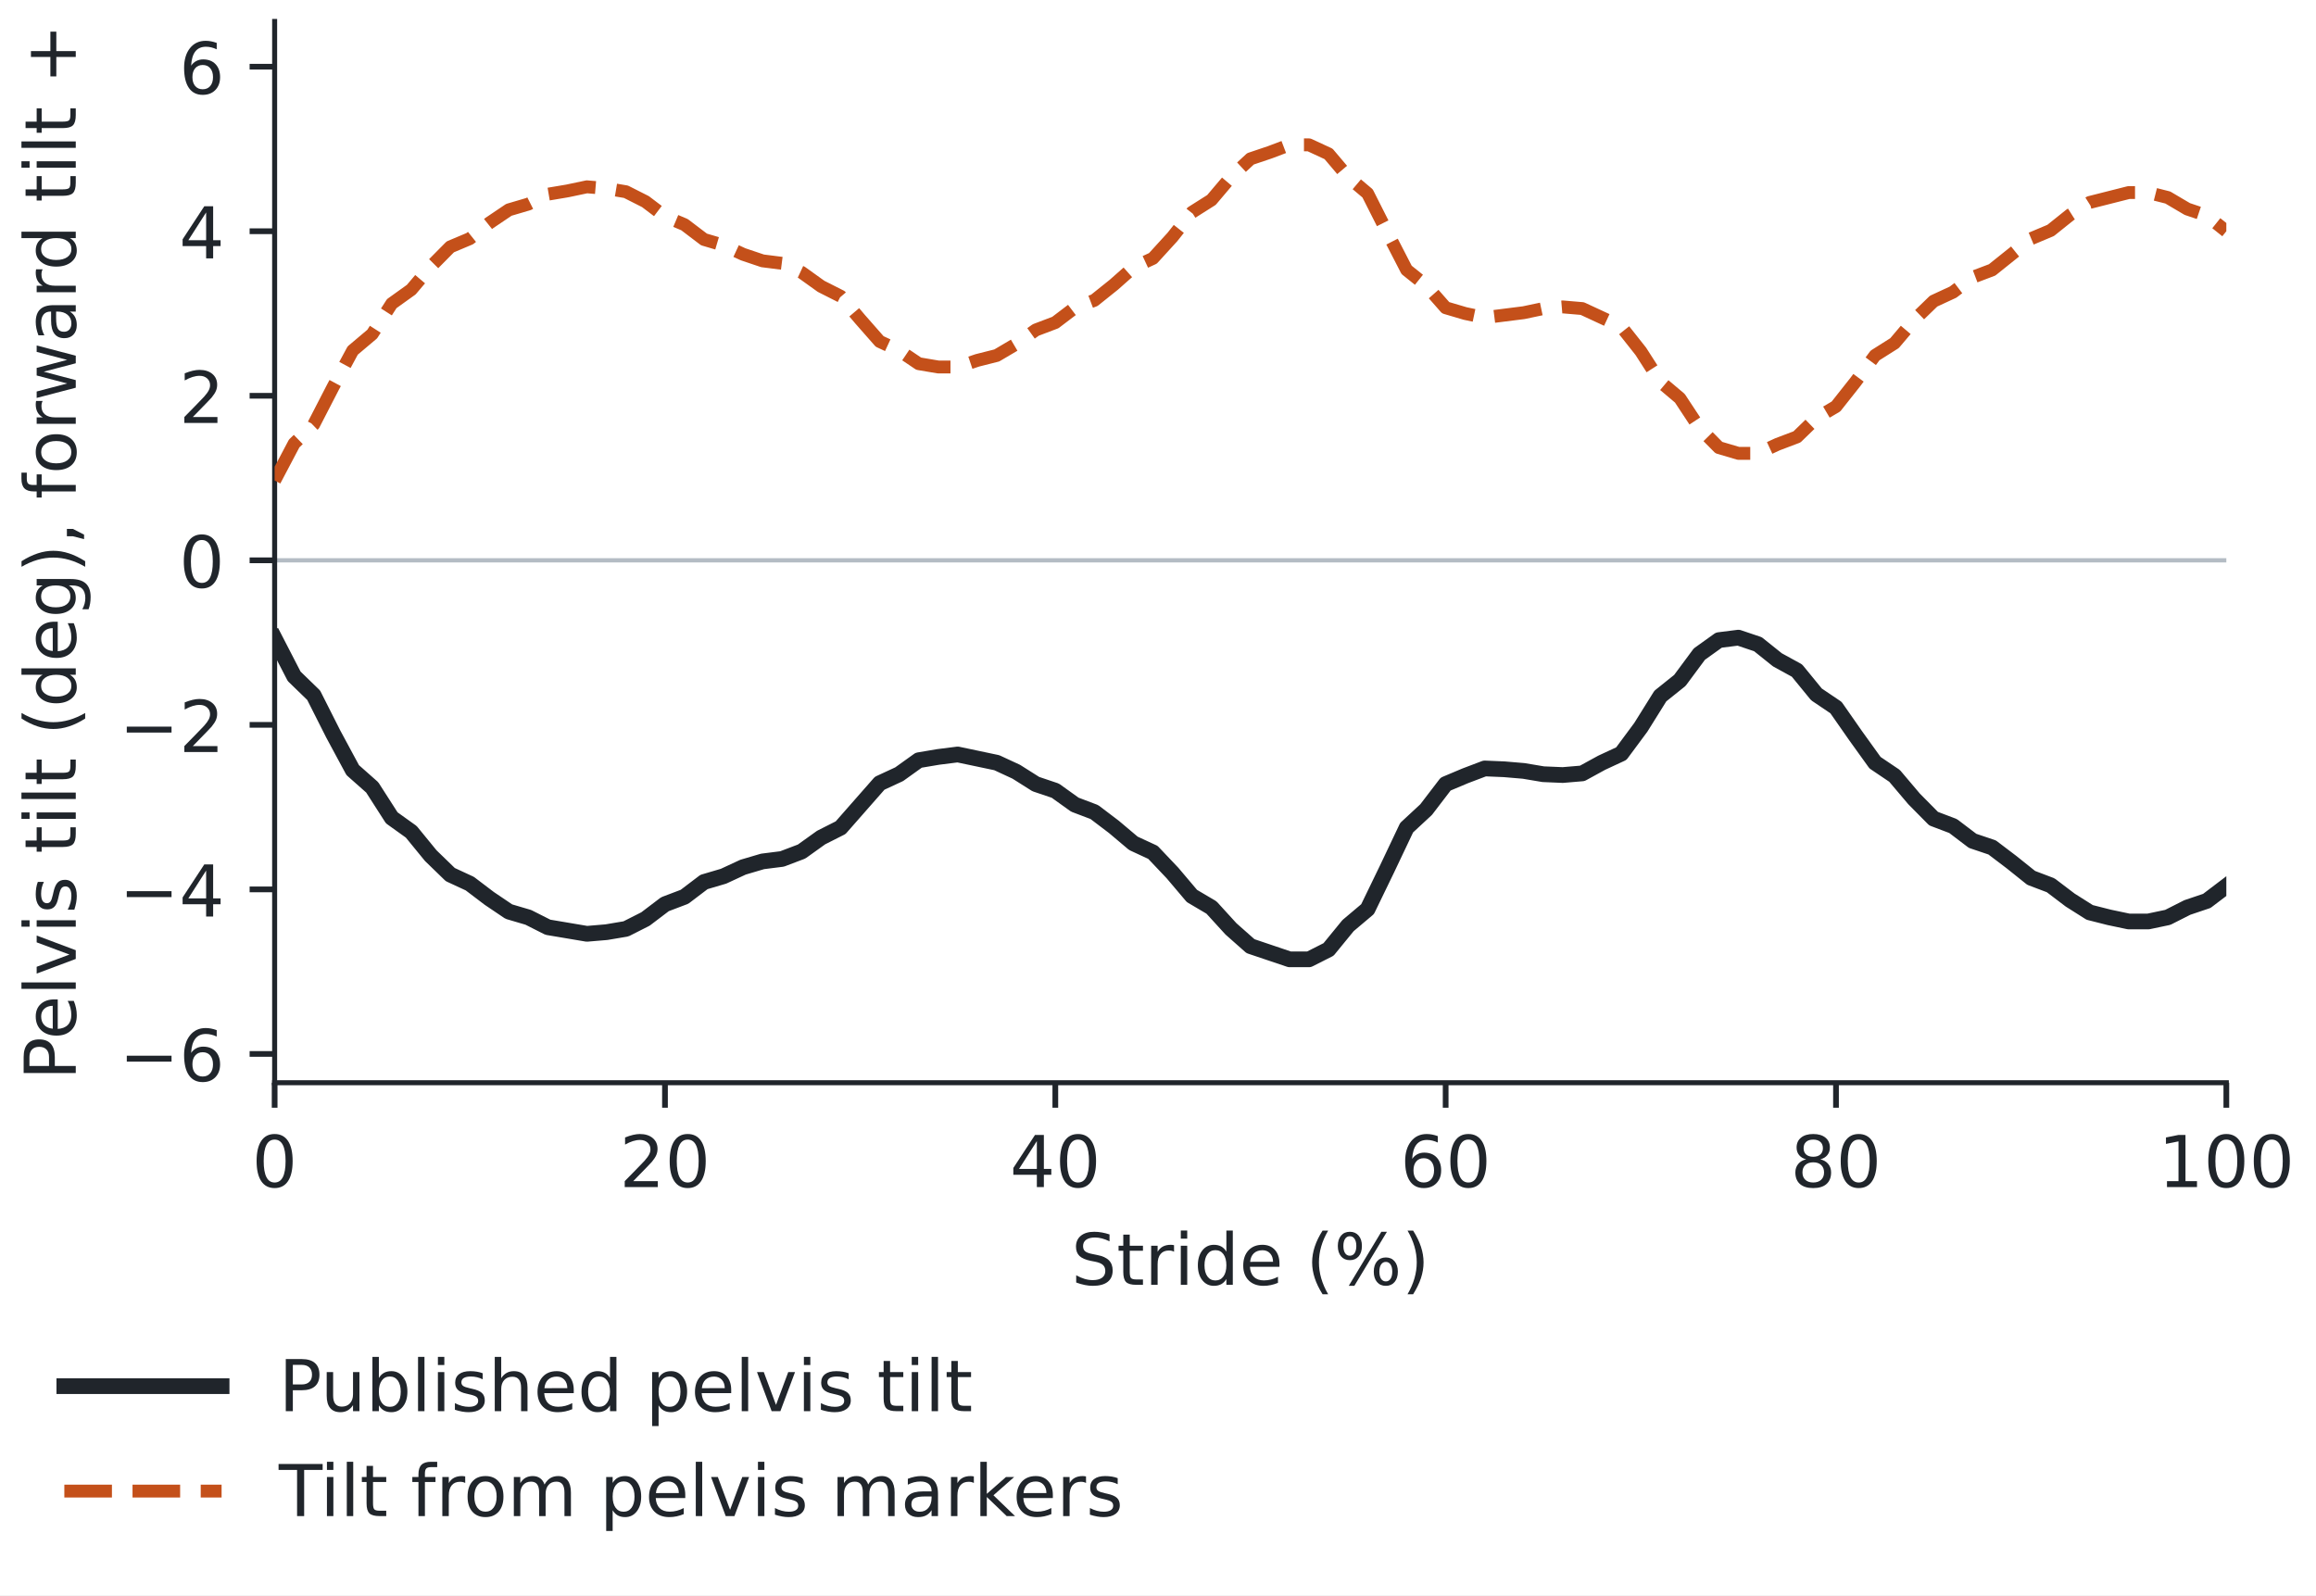
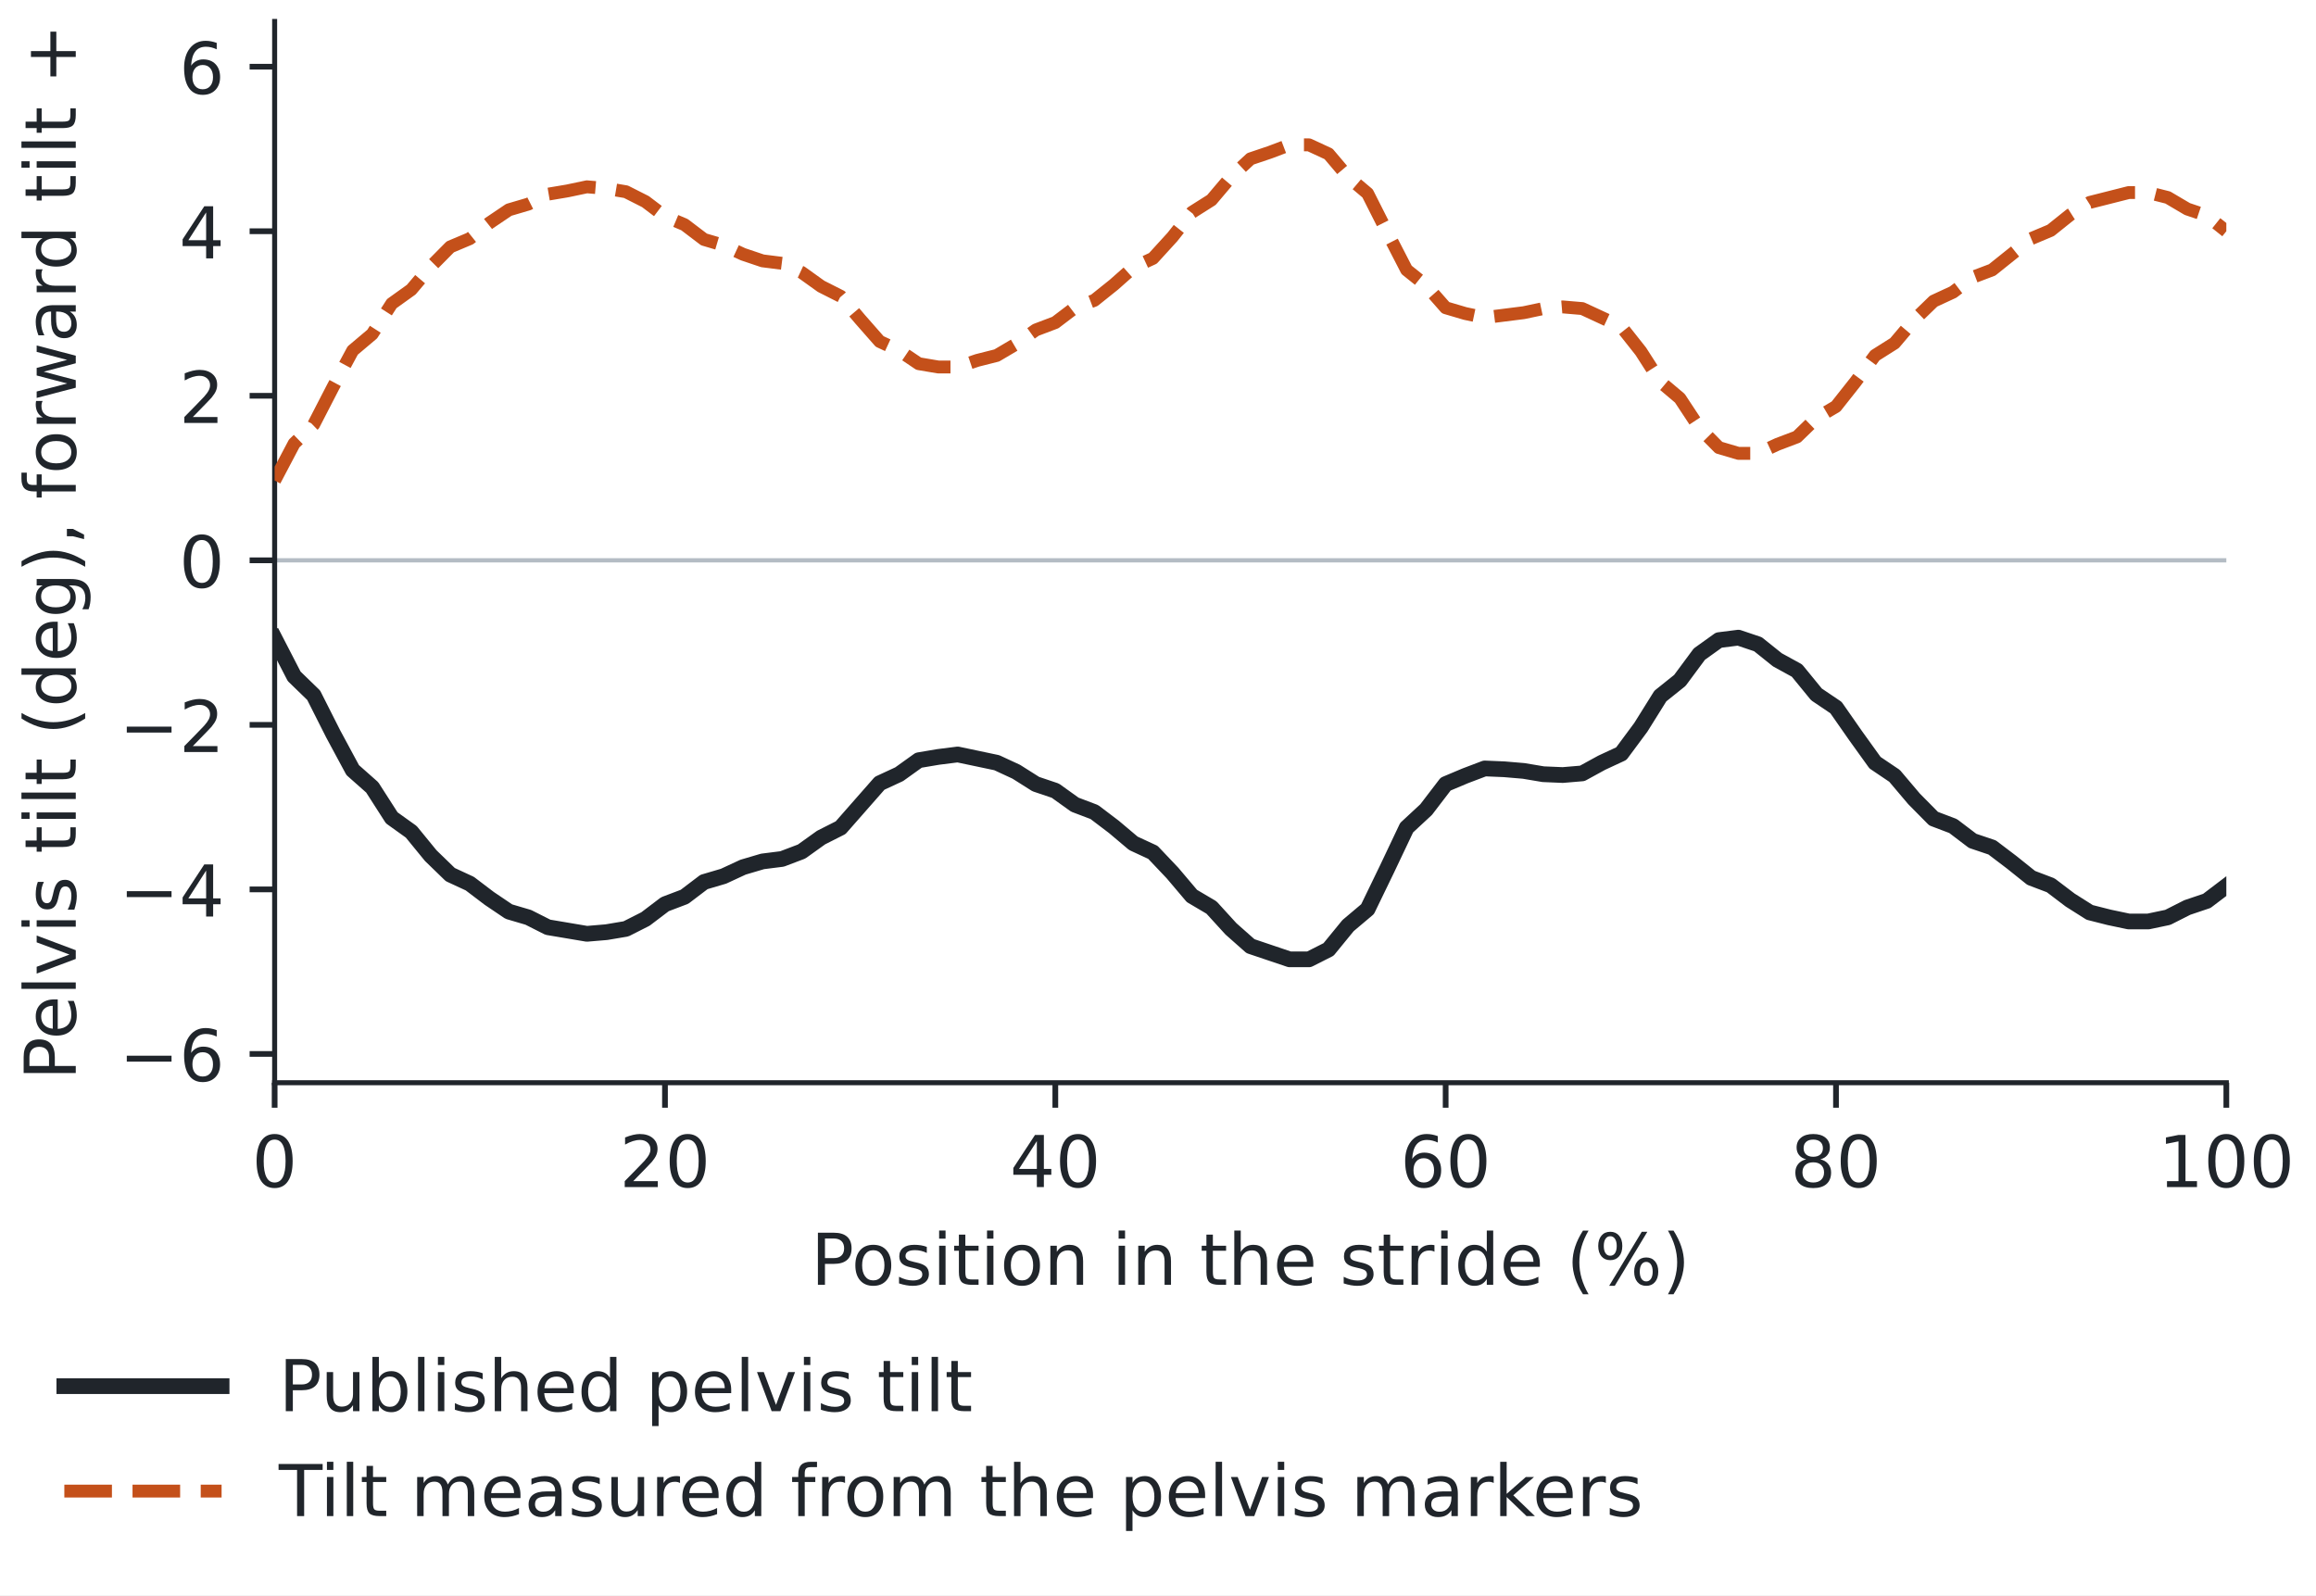
<svg xmlns="http://www.w3.org/2000/svg" xmlns:xlink="http://www.w3.org/1999/xlink" width="324pt" height="223.2pt" viewBox="0 0 324 223.2" version="1.1">
  <defs>
    <style type="text/css">*{stroke-linejoin: round; stroke-linecap: butt}</style>
  </defs>
  <g id="figure_1">
    <g id="patch_1">
      <path d="M 0 223.2  L 324 223.2  L 324 0  L 0 0  z " style="fill: #ffffff" />
    </g>
    <g id="axes_1">
      <g id="patch_2">
        <path d="M 38.421 151.487  L 311.456 151.487  L 311.456 3  L 38.421 3  z " style="fill: #ffffff" />
      </g>
      <g id="line2d_1">
        <path d="M 38.421 78.395  L 311.456 78.395  " clip-path="url(#p0b14c83e51)" style="fill: none; stroke: #b4bcc4; stroke-width: 0.6; stroke-linecap: square" />
      </g>
      <g id="matplotlib.axis_1">
        <g id="xtick_1">
          <g id="line2d_2">
            <defs>
              <path id="me1d6f0fdde" d="M 0 0  L 0 3.5  " style="stroke: #20252b; stroke-width: 0.8" />
            </defs>
            <g>
              <use xlink:href="#me1d6f0fdde" x="38.421" y="151.487" style="fill: #20252b; stroke: #20252b; stroke-width: 0.8" />
            </g>
          </g>
          <g id="text_1">
            <g style="fill: #20252b" transform="translate(35.2393 166.0852) scale(0.1 -0.1)">
              <defs>
                <path id="DejaVuSans-30" d="M 2034 4250  Q 1547 4250 1301 3770  Q 1056 3291 1056 2328  Q 1056 1369 1301 889  Q 1547 409 2034 409  Q 2525 409 2770 889  Q 3016 1369 3016 2328  Q 3016 3291 2770 3770  Q 2525 4250 2034 4250  z M 2034 4750  Q 2819 4750 3233 4129  Q 3647 3509 3647 2328  Q 3647 1150 3233 529  Q 2819 -91 2034 -91  Q 1250 -91 836 529  Q 422 1150 422 2328  Q 422 3509 836 4129  Q 1250 4750 2034 4750  z " transform="scale(0.015625)" />
              </defs>
              <use xlink:href="#DejaVuSans-30" />
            </g>
          </g>
        </g>
        <g id="xtick_2">
          <g id="line2d_3">
            <g>
              <use xlink:href="#me1d6f0fdde" x="93.028" y="151.487" style="fill: #20252b; stroke: #20252b; stroke-width: 0.8" />
            </g>
          </g>
          <g id="text_2">
            <g style="fill: #20252b" transform="translate(86.66514 166.0852) scale(0.1 -0.1)">
              <defs>
                <path id="DejaVuSans-32" d="M 1228 531  L 3431 531  L 3431 0  L 469 0  L 469 531  Q 828 903 1448 1529  Q 2069 2156 2228 2338  Q 2531 2678 2651 2914  Q 2772 3150 2772 3378  Q 2772 3750 2511 3984  Q 2250 4219 1831 4219  Q 1534 4219 1204 4116  Q 875 4013 500 3803  L 500 4441  Q 881 4594 1212 4672  Q 1544 4750 1819 4750  Q 2544 4750 2975 4387  Q 3406 4025 3406 3419  Q 3406 3131 3298 2873  Q 3191 2616 2906 2266  Q 2828 2175 2409 1742  Q 1991 1309 1228 531  z " transform="scale(0.015625)" />
              </defs>
              <use xlink:href="#DejaVuSans-32" />
              <use xlink:href="#DejaVuSans-30" transform="translate(63.62305 0)" />
            </g>
          </g>
        </g>
        <g id="xtick_3">
          <g id="line2d_4">
            <g>
              <use xlink:href="#me1d6f0fdde" x="147.635" y="151.487" style="fill: #20252b; stroke: #20252b; stroke-width: 0.8" />
            </g>
          </g>
          <g id="text_3">
            <g style="fill: #20252b" transform="translate(141.2722 166.0852) scale(0.1 -0.1)">
              <defs>
                <path id="DejaVuSans-34" d="M 2419 4116  L 825 1625  L 2419 1625  L 2419 4116  z M 2253 4666  L 3047 4666  L 3047 1625  L 3713 1625  L 3713 1100  L 3047 1100  L 3047 0  L 2419 0  L 2419 1100  L 313 1100  L 313 1709  L 2253 4666  z " transform="scale(0.015625)" />
              </defs>
              <use xlink:href="#DejaVuSans-34" />
              <use xlink:href="#DejaVuSans-30" transform="translate(63.62305 0)" />
            </g>
          </g>
        </g>
        <g id="xtick_4">
          <g id="line2d_5">
            <g>
              <use xlink:href="#me1d6f0fdde" x="202.242" y="151.487" style="fill: #20252b; stroke: #20252b; stroke-width: 0.8" />
            </g>
          </g>
          <g id="text_4">
            <g style="fill: #20252b" transform="translate(195.8793 166.0852) scale(0.1 -0.1)">
              <defs>
                <path id="DejaVuSans-36" d="M 2113 2584  Q 1688 2584 1439 2293  Q 1191 2003 1191 1497  Q 1191 994 1439 701  Q 1688 409 2113 409  Q 2538 409 2786 701  Q 3034 994 3034 1497  Q 3034 2003 2786 2293  Q 2538 2584 2113 2584  z M 3366 4563  L 3366 3988  Q 3128 4100 2886 4159  Q 2644 4219 2406 4219  Q 1781 4219 1451 3797  Q 1122 3375 1075 2522  Q 1259 2794 1537 2939  Q 1816 3084 2150 3084  Q 2853 3084 3261 2657  Q 3669 2231 3669 1497  Q 3669 778 3244 343  Q 2819 -91 2113 -91  Q 1303 -91 875 529  Q 447 1150 447 2328  Q 447 3434 972 4092  Q 1497 4750 2381 4750  Q 2619 4750 2861 4703  Q 3103 4656 3366 4563  z " transform="scale(0.015625)" />
              </defs>
              <use xlink:href="#DejaVuSans-36" />
              <use xlink:href="#DejaVuSans-30" transform="translate(63.62305 0)" />
            </g>
          </g>
        </g>
        <g id="xtick_5">
          <g id="line2d_6">
            <g>
              <use xlink:href="#me1d6f0fdde" x="256.849" y="151.487" style="fill: #20252b; stroke: #20252b; stroke-width: 0.8" />
            </g>
          </g>
          <g id="text_5">
            <g style="fill: #20252b" transform="translate(250.4864 166.0852) scale(0.1 -0.1)">
              <defs>
                <path id="DejaVuSans-38" d="M 2034 2216  Q 1584 2216 1326 1975  Q 1069 1734 1069 1313  Q 1069 891 1326 650  Q 1584 409 2034 409  Q 2484 409 2743 651  Q 3003 894 3003 1313  Q 3003 1734 2745 1975  Q 2488 2216 2034 2216  z M 1403 2484  Q 997 2584 770 2862  Q 544 3141 544 3541  Q 544 4100 942 4425  Q 1341 4750 2034 4750  Q 2731 4750 3128 4425  Q 3525 4100 3525 3541  Q 3525 3141 3298 2862  Q 3072 2584 2669 2484  Q 3125 2378 3379 2068  Q 3634 1759 3634 1313  Q 3634 634 3220 271  Q 2806 -91 2034 -91  Q 1263 -91 848 271  Q 434 634 434 1313  Q 434 1759 690 2068  Q 947 2378 1403 2484  z M 1172 3481  Q 1172 3119 1398 2916  Q 1625 2713 2034 2713  Q 2441 2713 2670 2916  Q 2900 3119 2900 3481  Q 2900 3844 2670 4047  Q 2441 4250 2034 4250  Q 1625 4250 1398 4047  Q 1172 3844 1172 3481  z " transform="scale(0.015625)" />
              </defs>
              <use xlink:href="#DejaVuSans-38" />
              <use xlink:href="#DejaVuSans-30" transform="translate(63.62305 0)" />
            </g>
          </g>
        </g>
        <g id="xtick_6">
          <g id="line2d_7">
            <g>
              <use xlink:href="#me1d6f0fdde" x="311.456" y="151.487" style="fill: #20252b; stroke: #20252b; stroke-width: 0.8" />
            </g>
          </g>
          <g id="text_6">
            <g style="fill: #20252b" transform="translate(301.9123 166.0852) scale(0.1 -0.1)">
              <defs>
                <path id="DejaVuSans-31" d="M 794 531  L 1825 531  L 1825 4091  L 703 3866  L 703 4441  L 1819 4666  L 2450 4666  L 2450 531  L 3481 531  L 3481 0  L 794 0  L 794 531  z " transform="scale(0.015625)" />
              </defs>
              <use xlink:href="#DejaVuSans-31" />
              <use xlink:href="#DejaVuSans-30" transform="translate(63.62305 0)" />
              <use xlink:href="#DejaVuSans-30" transform="translate(127.2461 0)" />
            </g>
          </g>
        </g>
        <g id="text_7">
-           <g style="fill: #20252b" transform="translate(149.8672 179.7633) scale(0.1 -0.1)">
+           <g style="fill: #20252b" transform="translate(113.4422 179.7633) scale(0.1 -0.1)">
            <defs>
-               <path id="DejaVuSans-53" d="M 3425 4513  L 3425 3897  Q 3066 4069 2747 4153  Q 2428 4238 2131 4238  Q 1616 4238 1336 4038  Q 1056 3838 1056 3469  Q 1056 3159 1242 3001  Q 1428 2844 1947 2747  L 2328 2669  Q 3034 2534 3370 2195  Q 3706 1856 3706 1288  Q 3706 609 3251 259  Q 2797 -91 1919 -91  Q 1588 -91 1214 -16  Q 841 59 441 206  L 441 856  Q 825 641 1194 531  Q 1563 422 1919 422  Q 2459 422 2753 634  Q 3047 847 3047 1241  Q 3047 1584 2836 1778  Q 2625 1972 2144 2069  L 1759 2144  Q 1053 2284 737 2584  Q 422 2884 422 3419  Q 422 4038 858 4394  Q 1294 4750 2059 4750  Q 2388 4750 2728 4690  Q 3069 4631 3425 4513  z " transform="scale(0.015625)" />
+               <path id="DejaVuSans-50" d="M 1259 4147  L 1259 2394  L 2053 2394  Q 2494 2394 2734 2622  Q 2975 2850 2975 3272  Q 2975 3691 2734 3919  Q 2494 4147 2053 4147  L 1259 4147  z M 628 4666  L 2053 4666  Q 2838 4666 3239 4311  Q 3641 3956 3641 3272  Q 3641 2581 3239 2228  Q 2838 1875 2053 1875  L 1259 1875  L 1259 0  L 628 0  L 628 4666  z " transform="scale(0.015625)" />
+               <path id="DejaVuSans-6f" d="M 1959 3097  Q 1497 3097 1228 2736  Q 959 2375 959 1747  Q 959 1119 1226 758  Q 1494 397 1959 397  Q 2419 397 2687 759  Q 2956 1122 2956 1747  Q 2956 2369 2687 2733  Q 2419 3097 1959 3097  z M 1959 3584  Q 2709 3584 3137 3096  Q 3566 2609 3566 1747  Q 3566 888 3137 398  Q 2709 -91 1959 -91  Q 1206 -91 779 398  Q 353 888 353 1747  Q 353 2609 779 3096  Q 1206 3584 1959 3584  z " transform="scale(0.015625)" />
+               <path id="DejaVuSans-73" d="M 2834 3397  L 2834 2853  Q 2591 2978 2328 3040  Q 2066 3103 1784 3103  Q 1356 3103 1142 2972  Q 928 2841 928 2578  Q 928 2378 1081 2264  Q 1234 2150 1697 2047  L 1894 2003  Q 2506 1872 2764 1633  Q 3022 1394 3022 966  Q 3022 478 2636 193  Q 2250 -91 1575 -91  Q 1294 -91 989 -36  Q 684 19 347 128  L 347 722  Q 666 556 975 473  Q 1284 391 1588 391  Q 1994 391 2212 530  Q 2431 669 2431 922  Q 2431 1156 2273 1281  Q 2116 1406 1581 1522  L 1381 1569  Q 847 1681 609 1914  Q 372 2147 372 2553  Q 372 3047 722 3315  Q 1072 3584 1716 3584  Q 2034 3584 2315 3537  Q 2597 3491 2834 3397  z " transform="scale(0.015625)" />
+               <path id="DejaVuSans-69" d="M 603 3500  L 1178 3500  L 1178 0  L 603 0  L 603 3500  z M 603 4863  L 1178 4863  L 1178 4134  L 603 4134  L 603 4863  z " transform="scale(0.015625)" />
              <path id="DejaVuSans-74" d="M 1172 4494  L 1172 3500  L 2356 3500  L 2356 3053  L 1172 3053  L 1172 1153  Q 1172 725 1289 603  Q 1406 481 1766 481  L 2356 481  L 2356 0  L 1766 0  Q 1100 0 847 248  Q 594 497 594 1153  L 594 3053  L 172 3053  L 172 3500  L 594 3500  L 594 4494  L 1172 4494  z " transform="scale(0.015625)" />
+               <path id="DejaVuSans-6e" d="M 3513 2113  L 3513 0  L 2938 0  L 2938 2094  Q 2938 2591 2744 2837  Q 2550 3084 2163 3084  Q 1697 3084 1428 2787  Q 1159 2491 1159 1978  L 1159 0  L 581 0  L 581 3500  L 1159 3500  L 1159 2956  Q 1366 3272 1645 3428  Q 1925 3584 2291 3584  Q 2894 3584 3203 3211  Q 3513 2838 3513 2113  z " transform="scale(0.015625)" />
+               <path id="DejaVuSans-20" transform="scale(0.015625)" />
+               <path id="DejaVuSans-68" d="M 3513 2113  L 3513 0  L 2938 0  L 2938 2094  Q 2938 2591 2744 2837  Q 2550 3084 2163 3084  Q 1697 3084 1428 2787  Q 1159 2491 1159 1978  L 1159 0  L 581 0  L 581 4863  L 1159 4863  L 1159 2956  Q 1366 3272 1645 3428  Q 1925 3584 2291 3584  Q 2894 3584 3203 3211  Q 3513 2838 3513 2113  z " transform="scale(0.015625)" />
+               <path id="DejaVuSans-65" d="M 3597 1894  L 3597 1613  L 953 1613  Q 991 1019 1311 708  Q 1631 397 2203 397  Q 2534 397 2845 478  Q 3156 559 3463 722  L 3463 178  Q 3153 47 2828 -22  Q 2503 -91 2169 -91  Q 1331 -91 842 396  Q 353 884 353 1716  Q 353 2575 817 3079  Q 1281 3584 2069 3584  Q 2775 3584 3186 3129  Q 3597 2675 3597 1894  z M 3022 2063  Q 3016 2534 2758 2815  Q 2500 3097 2075 3097  Q 1594 3097 1305 2825  Q 1016 2553 972 2059  L 3022 2063  z " transform="scale(0.015625)" />
              <path id="DejaVuSans-72" d="M 2631 2963  Q 2534 3019 2420 3045  Q 2306 3072 2169 3072  Q 1681 3072 1420 2755  Q 1159 2438 1159 1844  L 1159 0  L 581 0  L 581 3500  L 1159 3500  L 1159 2956  Q 1341 3275 1631 3429  Q 1922 3584 2338 3584  Q 2397 3584 2469 3576  Q 2541 3569 2628 3553  L 2631 2963  z " transform="scale(0.015625)" />
-               <path id="DejaVuSans-69" d="M 603 3500  L 1178 3500  L 1178 0  L 603 0  L 603 3500  z M 603 4863  L 1178 4863  L 1178 4134  L 603 4134  L 603 4863  z " transform="scale(0.015625)" />
              <path id="DejaVuSans-64" d="M 2906 2969  L 2906 4863  L 3481 4863  L 3481 0  L 2906 0  L 2906 525  Q 2725 213 2448 61  Q 2172 -91 1784 -91  Q 1150 -91 751 415  Q 353 922 353 1747  Q 353 2572 751 3078  Q 1150 3584 1784 3584  Q 2172 3584 2448 3432  Q 2725 3281 2906 2969  z M 947 1747  Q 947 1113 1208 752  Q 1469 391 1925 391  Q 2381 391 2643 752  Q 2906 1113 2906 1747  Q 2906 2381 2643 2742  Q 2381 3103 1925 3103  Q 1469 3103 1208 2742  Q 947 2381 947 1747  z " transform="scale(0.015625)" />
-               <path id="DejaVuSans-65" d="M 3597 1894  L 3597 1613  L 953 1613  Q 991 1019 1311 708  Q 1631 397 2203 397  Q 2534 397 2845 478  Q 3156 559 3463 722  L 3463 178  Q 3153 47 2828 -22  Q 2503 -91 2169 -91  Q 1331 -91 842 396  Q 353 884 353 1716  Q 353 2575 817 3079  Q 1281 3584 2069 3584  Q 2775 3584 3186 3129  Q 3597 2675 3597 1894  z M 3022 2063  Q 3016 2534 2758 2815  Q 2500 3097 2075 3097  Q 1594 3097 1305 2825  Q 1016 2553 972 2059  L 3022 2063  z " transform="scale(0.015625)" />
-               <path id="DejaVuSans-20" transform="scale(0.015625)" />
              <path id="DejaVuSans-28" d="M 1984 4856  Q 1566 4138 1362 3434  Q 1159 2731 1159 2009  Q 1159 1288 1364 580  Q 1569 -128 1984 -844  L 1484 -844  Q 1016 -109 783 600  Q 550 1309 550 2009  Q 550 2706 781 3412  Q 1013 4119 1484 4856  L 1984 4856  z " transform="scale(0.015625)" />
              <path id="DejaVuSans-25" d="M 4653 2053  Q 4381 2053 4226 1822  Q 4072 1591 4072 1178  Q 4072 772 4226 539  Q 4381 306 4653 306  Q 4919 306 5073 539  Q 5228 772 5228 1178  Q 5228 1588 5073 1820  Q 4919 2053 4653 2053  z M 4653 2450  Q 5147 2450 5437 2106  Q 5728 1763 5728 1178  Q 5728 594 5436 251  Q 5144 -91 4653 -91  Q 4153 -91 3862 251  Q 3572 594 3572 1178  Q 3572 1766 3864 2108  Q 4156 2450 4653 2450  z M 1428 4353  Q 1159 4353 1004 4120  Q 850 3888 850 3481  Q 850 3069 1003 2837  Q 1156 2606 1428 2606  Q 1700 2606 1854 2837  Q 2009 3069 2009 3481  Q 2009 3884 1853 4118  Q 1697 4353 1428 4353  z M 4250 4750  L 4750 4750  L 1831 -91  L 1331 -91  L 4250 4750  z M 1428 4750  Q 1922 4750 2215 4408  Q 2509 4066 2509 3481  Q 2509 2891 2217 2550  Q 1925 2209 1428 2209  Q 931 2209 642 2551  Q 353 2894 353 3481  Q 353 4063 643 4406  Q 934 4750 1428 4750  z " transform="scale(0.015625)" />
              <path id="DejaVuSans-29" d="M 513 4856  L 1013 4856  Q 1481 4119 1714 3412  Q 1947 2706 1947 2009  Q 1947 1309 1714 600  Q 1481 -109 1013 -844  L 513 -844  Q 928 -128 1133 580  Q 1338 1288 1338 2009  Q 1338 2731 1133 3434  Q 928 4138 513 4856  z " transform="scale(0.015625)" />
            </defs>
-             <use xlink:href="#DejaVuSans-53" />
-             <use xlink:href="#DejaVuSans-74" transform="translate(63.47656 0)" />
-             <use xlink:href="#DejaVuSans-72" transform="translate(102.6855 0)" />
-             <use xlink:href="#DejaVuSans-69" transform="translate(143.7988 0)" />
-             <use xlink:href="#DejaVuSans-64" transform="translate(171.582 0)" />
-             <use xlink:href="#DejaVuSans-65" transform="translate(235.0586 0)" />
-             <use xlink:href="#DejaVuSans-20" transform="translate(296.582 0)" />
-             <use xlink:href="#DejaVuSans-28" transform="translate(328.3691 0)" />
-             <use xlink:href="#DejaVuSans-25" transform="translate(367.3828 0)" />
-             <use xlink:href="#DejaVuSans-29" transform="translate(462.4023 0)" />
+             <use xlink:href="#DejaVuSans-50" />
+             <use xlink:href="#DejaVuSans-6f" transform="translate(56.67773 0)" />
+             <use xlink:href="#DejaVuSans-73" transform="translate(117.8594 0)" />
+             <use xlink:href="#DejaVuSans-69" transform="translate(169.959 0)" />
+             <use xlink:href="#DejaVuSans-74" transform="translate(197.7422 0)" />
+             <use xlink:href="#DejaVuSans-69" transform="translate(236.9512 0)" />
+             <use xlink:href="#DejaVuSans-6f" transform="translate(264.7344 0)" />
+             <use xlink:href="#DejaVuSans-6e" transform="translate(325.916 0)" />
+             <use xlink:href="#DejaVuSans-20" transform="translate(389.2949 0)" />
+             <use xlink:href="#DejaVuSans-69" transform="translate(421.082 0)" />
+             <use xlink:href="#DejaVuSans-6e" transform="translate(448.8652 0)" />
+             <use xlink:href="#DejaVuSans-20" transform="translate(512.2441 0)" />
+             <use xlink:href="#DejaVuSans-74" transform="translate(544.0312 0)" />
+             <use xlink:href="#DejaVuSans-68" transform="translate(583.2402 0)" />
+             <use xlink:href="#DejaVuSans-65" transform="translate(646.6191 0)" />
+             <use xlink:href="#DejaVuSans-20" transform="translate(708.1426 0)" />
+             <use xlink:href="#DejaVuSans-73" transform="translate(739.9297 0)" />
+             <use xlink:href="#DejaVuSans-74" transform="translate(792.0293 0)" />
+             <use xlink:href="#DejaVuSans-72" transform="translate(831.2383 0)" />
+             <use xlink:href="#DejaVuSans-69" transform="translate(872.3516 0)" />
+             <use xlink:href="#DejaVuSans-64" transform="translate(900.1348 0)" />
+             <use xlink:href="#DejaVuSans-65" transform="translate(963.6113 0)" />
+             <use xlink:href="#DejaVuSans-20" transform="translate(1025.135 0)" />
+             <use xlink:href="#DejaVuSans-28" transform="translate(1056.922 0)" />
+             <use xlink:href="#DejaVuSans-25" transform="translate(1095.936 0)" />
+             <use xlink:href="#DejaVuSans-29" transform="translate(1190.955 0)" />
          </g>
        </g>
      </g>
      <g id="matplotlib.axis_2">
        <g id="ytick_1">
          <g id="line2d_8">
            <defs>
              <path id="mb0b60d77cf" d="M 0 0  L -3.5 0  " style="stroke: #20252b; stroke-width: 0.8" />
            </defs>
            <g>
              <use xlink:href="#mb0b60d77cf" x="38.421" y="147.458" style="fill: #20252b; stroke: #20252b; stroke-width: 0.8" />
            </g>
          </g>
          <g id="text_8">
            <g style="fill: #20252b" transform="translate(16.67836 151.2573) scale(0.1 -0.1)">
              <defs>
                <path id="DejaVuSans-2212" d="M 678 2272  L 4684 2272  L 4684 1741  L 678 1741  L 678 2272  z " transform="scale(0.015625)" />
              </defs>
              <use xlink:href="#DejaVuSans-2212" />
              <use xlink:href="#DejaVuSans-36" transform="translate(83.78906 0)" />
            </g>
          </g>
        </g>
        <g id="ytick_2">
          <g id="line2d_9">
            <g>
              <use xlink:href="#mb0b60d77cf" x="38.421" y="124.437" style="fill: #20252b; stroke: #20252b; stroke-width: 0.8" />
            </g>
          </g>
          <g id="text_9">
            <g style="fill: #20252b" transform="translate(16.67836 128.2361) scale(0.1 -0.1)">
              <use xlink:href="#DejaVuSans-2212" />
              <use xlink:href="#DejaVuSans-34" transform="translate(83.78906 0)" />
            </g>
          </g>
        </g>
        <g id="ytick_3">
          <g id="line2d_10">
            <g>
              <use xlink:href="#mb0b60d77cf" x="38.421" y="101.416" style="fill: #20252b; stroke: #20252b; stroke-width: 0.8" />
            </g>
          </g>
          <g id="text_10">
            <g style="fill: #20252b" transform="translate(16.67836 105.215) scale(0.1 -0.1)">
              <use xlink:href="#DejaVuSans-2212" />
              <use xlink:href="#DejaVuSans-32" transform="translate(83.78906 0)" />
            </g>
          </g>
        </g>
        <g id="ytick_4">
          <g id="line2d_11">
            <g>
              <use xlink:href="#mb0b60d77cf" x="38.421" y="78.395" style="fill: #20252b; stroke: #20252b; stroke-width: 0.8" />
            </g>
          </g>
          <g id="text_11">
            <g style="fill: #20252b" transform="translate(25.05805 82.19379) scale(0.1 -0.1)">
              <use xlink:href="#DejaVuSans-30" />
            </g>
          </g>
        </g>
        <g id="ytick_5">
          <g id="line2d_12">
            <g>
              <use xlink:href="#mb0b60d77cf" x="38.421" y="55.373" style="fill: #20252b; stroke: #20252b; stroke-width: 0.8" />
            </g>
          </g>
          <g id="text_12">
            <g style="fill: #20252b" transform="translate(25.05805 59.17262) scale(0.1 -0.1)">
              <use xlink:href="#DejaVuSans-32" />
            </g>
          </g>
        </g>
        <g id="ytick_6">
          <g id="line2d_13">
            <g>
              <use xlink:href="#mb0b60d77cf" x="38.421" y="32.352" style="fill: #20252b; stroke: #20252b; stroke-width: 0.8" />
            </g>
          </g>
          <g id="text_13">
            <g style="fill: #20252b" transform="translate(25.05805 36.15145) scale(0.1 -0.1)">
              <use xlink:href="#DejaVuSans-34" />
            </g>
          </g>
        </g>
        <g id="ytick_7">
          <g id="line2d_14">
            <g>
              <use xlink:href="#mb0b60d77cf" x="38.421" y="9.331" style="fill: #20252b; stroke: #20252b; stroke-width: 0.8" />
            </g>
          </g>
          <g id="text_14">
            <g style="fill: #20252b" transform="translate(25.05805 13.13028) scale(0.1 -0.1)">
              <use xlink:href="#DejaVuSans-36" />
            </g>
          </g>
        </g>
        <g id="text_15">
          <g style="fill: #20252b" transform="translate(10.59868 151.1138) rotate(-90) scale(0.1 -0.1)">
            <defs>
-               <path id="DejaVuSans-50" d="M 1259 4147  L 1259 2394  L 2053 2394  Q 2494 2394 2734 2622  Q 2975 2850 2975 3272  Q 2975 3691 2734 3919  Q 2494 4147 2053 4147  L 1259 4147  z M 628 4666  L 2053 4666  Q 2838 4666 3239 4311  Q 3641 3956 3641 3272  Q 3641 2581 3239 2228  Q 2838 1875 2053 1875  L 1259 1875  L 1259 0  L 628 0  L 628 4666  z " transform="scale(0.015625)" />
              <path id="DejaVuSans-6c" d="M 603 4863  L 1178 4863  L 1178 0  L 603 0  L 603 4863  z " transform="scale(0.015625)" />
              <path id="DejaVuSans-76" d="M 191 3500  L 800 3500  L 1894 563  L 2988 3500  L 3597 3500  L 2284 0  L 1503 0  L 191 3500  z " transform="scale(0.015625)" />
-               <path id="DejaVuSans-73" d="M 2834 3397  L 2834 2853  Q 2591 2978 2328 3040  Q 2066 3103 1784 3103  Q 1356 3103 1142 2972  Q 928 2841 928 2578  Q 928 2378 1081 2264  Q 1234 2150 1697 2047  L 1894 2003  Q 2506 1872 2764 1633  Q 3022 1394 3022 966  Q 3022 478 2636 193  Q 2250 -91 1575 -91  Q 1294 -91 989 -36  Q 684 19 347 128  L 347 722  Q 666 556 975 473  Q 1284 391 1588 391  Q 1994 391 2212 530  Q 2431 669 2431 922  Q 2431 1156 2273 1281  Q 2116 1406 1581 1522  L 1381 1569  Q 847 1681 609 1914  Q 372 2147 372 2553  Q 372 3047 722 3315  Q 1072 3584 1716 3584  Q 2034 3584 2315 3537  Q 2597 3491 2834 3397  z " transform="scale(0.015625)" />
              <path id="DejaVuSans-67" d="M 2906 1791  Q 2906 2416 2648 2759  Q 2391 3103 1925 3103  Q 1463 3103 1205 2759  Q 947 2416 947 1791  Q 947 1169 1205 825  Q 1463 481 1925 481  Q 2391 481 2648 825  Q 2906 1169 2906 1791  z M 3481 434  Q 3481 -459 3084 -895  Q 2688 -1331 1869 -1331  Q 1566 -1331 1297 -1286  Q 1028 -1241 775 -1147  L 775 -588  Q 1028 -725 1275 -790  Q 1522 -856 1778 -856  Q 2344 -856 2625 -561  Q 2906 -266 2906 331  L 2906 616  Q 2728 306 2450 153  Q 2172 0 1784 0  Q 1141 0 747 490  Q 353 981 353 1791  Q 353 2603 747 3093  Q 1141 3584 1784 3584  Q 2172 3584 2450 3431  Q 2728 3278 2906 2969  L 2906 3500  L 3481 3500  L 3481 434  z " transform="scale(0.015625)" />
              <path id="DejaVuSans-2c" d="M 750 794  L 1409 794  L 1409 256  L 897 -744  L 494 -744  L 750 256  L 750 794  z " transform="scale(0.015625)" />
              <path id="DejaVuSans-66" d="M 2375 4863  L 2375 4384  L 1825 4384  Q 1516 4384 1395 4259  Q 1275 4134 1275 3809  L 1275 3500  L 2222 3500  L 2222 3053  L 1275 3053  L 1275 0  L 697 0  L 697 3053  L 147 3053  L 147 3500  L 697 3500  L 697 3744  Q 697 4328 969 4595  Q 1241 4863 1831 4863  L 2375 4863  z " transform="scale(0.015625)" />
-               <path id="DejaVuSans-6f" d="M 1959 3097  Q 1497 3097 1228 2736  Q 959 2375 959 1747  Q 959 1119 1226 758  Q 1494 397 1959 397  Q 2419 397 2687 759  Q 2956 1122 2956 1747  Q 2956 2369 2687 2733  Q 2419 3097 1959 3097  z M 1959 3584  Q 2709 3584 3137 3096  Q 3566 2609 3566 1747  Q 3566 888 3137 398  Q 2709 -91 1959 -91  Q 1206 -91 779 398  Q 353 888 353 1747  Q 353 2609 779 3096  Q 1206 3584 1959 3584  z " transform="scale(0.015625)" />
              <path id="DejaVuSans-77" d="M 269 3500  L 844 3500  L 1563 769  L 2278 3500  L 2956 3500  L 3675 769  L 4391 3500  L 4966 3500  L 4050 0  L 3372 0  L 2619 2869  L 1863 0  L 1184 0  L 269 3500  z " transform="scale(0.015625)" />
              <path id="DejaVuSans-61" d="M 2194 1759  Q 1497 1759 1228 1600  Q 959 1441 959 1056  Q 959 750 1161 570  Q 1363 391 1709 391  Q 2188 391 2477 730  Q 2766 1069 2766 1631  L 2766 1759  L 2194 1759  z M 3341 1997  L 3341 0  L 2766 0  L 2766 531  Q 2569 213 2275 61  Q 1981 -91 1556 -91  Q 1019 -91 701 211  Q 384 513 384 1019  Q 384 1609 779 1909  Q 1175 2209 1959 2209  L 2766 2209  L 2766 2266  Q 2766 2663 2505 2880  Q 2244 3097 1772 3097  Q 1472 3097 1187 3025  Q 903 2953 641 2809  L 641 3341  Q 956 3463 1253 3523  Q 1550 3584 1831 3584  Q 2591 3584 2966 3190  Q 3341 2797 3341 1997  z " transform="scale(0.015625)" />
              <path id="DejaVuSans-2b" d="M 2944 4013  L 2944 2272  L 4684 2272  L 4684 1741  L 2944 1741  L 2944 0  L 2419 0  L 2419 1741  L 678 1741  L 678 2272  L 2419 2272  L 2419 4013  L 2944 4013  z " transform="scale(0.015625)" />
            </defs>
            <use xlink:href="#DejaVuSans-50" />
            <use xlink:href="#DejaVuSans-65" transform="translate(56.67773 0)" />
            <use xlink:href="#DejaVuSans-6c" transform="translate(118.2012 0)" />
            <use xlink:href="#DejaVuSans-76" transform="translate(145.9844 0)" />
            <use xlink:href="#DejaVuSans-69" transform="translate(205.1641 0)" />
            <use xlink:href="#DejaVuSans-73" transform="translate(232.9473 0)" />
            <use xlink:href="#DejaVuSans-20" transform="translate(285.0469 0)" />
            <use xlink:href="#DejaVuSans-74" transform="translate(316.834 0)" />
            <use xlink:href="#DejaVuSans-69" transform="translate(356.043 0)" />
            <use xlink:href="#DejaVuSans-6c" transform="translate(383.8262 0)" />
            <use xlink:href="#DejaVuSans-74" transform="translate(411.6094 0)" />
            <use xlink:href="#DejaVuSans-20" transform="translate(450.8184 0)" />
            <use xlink:href="#DejaVuSans-28" transform="translate(482.6055 0)" />
            <use xlink:href="#DejaVuSans-64" transform="translate(521.6191 0)" />
            <use xlink:href="#DejaVuSans-65" transform="translate(585.0957 0)" />
            <use xlink:href="#DejaVuSans-67" transform="translate(646.6191 0)" />
            <use xlink:href="#DejaVuSans-29" transform="translate(710.0957 0)" />
            <use xlink:href="#DejaVuSans-2c" transform="translate(749.1094 0)" />
            <use xlink:href="#DejaVuSans-20" transform="translate(780.8965 0)" />
            <use xlink:href="#DejaVuSans-66" transform="translate(812.6836 0)" />
            <use xlink:href="#DejaVuSans-6f" transform="translate(847.8887 0)" />
            <use xlink:href="#DejaVuSans-72" transform="translate(909.0703 0)" />
            <use xlink:href="#DejaVuSans-77" transform="translate(950.1836 0)" />
            <use xlink:href="#DejaVuSans-61" transform="translate(1031.971 0)" />
            <use xlink:href="#DejaVuSans-72" transform="translate(1093.25 0)" />
            <use xlink:href="#DejaVuSans-64" transform="translate(1132.613 0)" />
            <use xlink:href="#DejaVuSans-20" transform="translate(1196.09 0)" />
            <use xlink:href="#DejaVuSans-74" transform="translate(1227.877 0)" />
            <use xlink:href="#DejaVuSans-69" transform="translate(1267.086 0)" />
            <use xlink:href="#DejaVuSans-6c" transform="translate(1294.869 0)" />
            <use xlink:href="#DejaVuSans-74" transform="translate(1322.652 0)" />
            <use xlink:href="#DejaVuSans-20" transform="translate(1361.861 0)" />
            <use xlink:href="#DejaVuSans-2b" transform="translate(1393.648 0)" />
          </g>
        </g>
      </g>
      <g id="patch_3">
        <path d="M 38.421 151.487  L 38.421 3  " style="fill: none; stroke: #20252b; stroke-width: 0.7; stroke-linejoin: miter; stroke-linecap: square" />
      </g>
      <g id="patch_4">
        <path d="M 38.421 151.487  L 311.456 151.487  " style="fill: none; stroke: #20252b; stroke-width: 0.7; stroke-linejoin: miter; stroke-linecap: square" />
      </g>
      <g id="line2d_15">
        <path d="M 38.421 89.33  L 41.151 94.624  L 43.881 97.272  L 46.612 102.682  L 49.342 107.747  L 52.072 110.164  L 54.803 114.423  L 57.533 116.379  L 60.263 119.718  L 62.994 122.365  L 65.724 123.631  L 68.454 125.703  L 71.185 127.545  L 73.915 128.351  L 76.646 129.732  L 79.376 130.192  L 82.106 130.653  L 84.837 130.422  L 87.567 129.962  L 90.297 128.581  L 93.028 126.509  L 95.758 125.473  L 98.488 123.401  L 101.219 122.595  L 103.949 121.329  L 106.679 120.523  L 109.41 120.178  L 112.14 119.142  L 114.87 117.185  L 117.601 115.804  L 120.331 112.696  L 123.062 109.588  L 125.792 108.322  L 128.522 106.365  L 131.253 105.905  L 133.983 105.56  L 136.713 106.135  L 139.444 106.711  L 142.174 107.977  L 144.904 109.703  L 147.635 110.624  L 150.365 112.581  L 153.095 113.617  L 155.826 115.689  L 158.556 117.991  L 161.287 119.257  L 164.017 122.135  L 166.747 125.358  L 169.478 126.969  L 172.208 129.962  L 174.938 132.379  L 177.669 133.3  L 180.399 134.221  L 183.129 134.221  L 185.86 132.84  L 188.59 129.502  L 191.32 127.199  L 194.051 121.559  L 196.781 115.804  L 199.511 113.272  L 202.242 109.703  L 204.972 108.552  L 207.703 107.516  L 210.433 107.631  L 213.163 107.862  L 215.894 108.322  L 218.624 108.437  L 221.354 108.207  L 224.085 106.711  L 226.815 105.444  L 229.545 101.761  L 232.276 97.387  L 235.006 95.2  L 237.736 91.517  L 240.467 89.56  L 243.197 89.215  L 245.928 90.135  L 248.658 92.322  L 251.388 93.819  L 254.119 97.157  L 256.849 98.999  L 259.579 102.912  L 262.31 106.711  L 265.04 108.552  L 267.77 111.775  L 270.501 114.538  L 273.231 115.574  L 275.961 117.646  L 278.692 118.567  L 281.422 120.638  L 284.152 122.825  L 286.883 123.861  L 289.613 125.933  L 292.344 127.66  L 295.074 128.351  L 297.804 128.926  L 300.535 128.926  L 303.265 128.351  L 305.995 126.969  L 308.726 126.048  L 311.456 123.976  " clip-path="url(#p0b14c83e51)" style="fill: none; stroke: #20252b; stroke-width: 2.2; stroke-linecap: square" />
      </g>
      <g id="line2d_16">
        <path d="M 38.421 67.229  L 41.151 62.05  L 43.881 59.402  L 46.612 54.107  L 49.342 49.043  L 52.072 46.74  L 54.803 42.482  L 57.533 40.525  L 60.263 37.302  L 62.994 34.539  L 65.724 33.388  L 68.454 31.201  L 71.185 29.359  L 73.915 28.554  L 76.646 27.172  L 79.376 26.712  L 82.106 26.137  L 84.837 26.367  L 87.567 26.827  L 90.297 28.208  L 93.028 30.28  L 95.758 31.431  L 98.488 33.503  L 101.219 34.309  L 103.949 35.575  L 106.679 36.496  L 109.41 36.841  L 112.14 38.108  L 114.87 40.064  L 117.601 41.446  L 120.331 44.669  L 123.062 47.776  L 125.792 49.043  L 128.522 50.884  L 131.253 51.345  L 133.983 51.345  L 136.713 50.424  L 139.444 49.733  L 142.174 48.122  L 144.904 46.165  L 147.635 45.129  L 150.365 43.057  L 153.095 42.021  L 155.826 39.834  L 158.556 37.417  L 161.287 36.151  L 164.017 33.158  L 166.747 29.705  L 169.478 27.978  L 172.208 24.755  L 174.938 22.223  L 177.669 21.302  L 180.399 20.266  L 183.129 20.266  L 185.86 21.532  L 188.59 24.755  L 191.32 27.057  L 194.051 32.467  L 196.781 37.762  L 199.511 39.949  L 202.242 43.057  L 204.972 43.863  L 207.703 44.438  L 210.433 44.093  L 213.163 43.748  L 215.894 43.172  L 218.624 42.942  L 221.354 43.172  L 224.085 44.438  L 226.815 45.705  L 229.545 49.158  L 232.276 53.417  L 235.006 55.719  L 237.736 59.863  L 240.467 62.625  L 243.197 63.431  L 245.928 63.431  L 248.658 62.165  L 251.388 61.129  L 254.119 58.481  L 256.849 56.87  L 259.579 53.417  L 262.31 49.733  L 265.04 48.007  L 267.77 44.784  L 270.501 42.136  L 273.231 40.87  L 275.961 38.798  L 278.692 37.762  L 281.422 35.575  L 284.152 33.388  L 286.883 32.237  L 289.613 30.05  L 292.344 28.324  L 295.074 27.633  L 297.804 26.942  L 300.535 26.942  L 303.265 27.633  L 305.995 29.244  L 308.726 30.165  L 311.456 32.352  " clip-path="url(#p0b14c83e51)" style="fill: none; stroke-dasharray: 6.66,2.88; stroke-dashoffset: 0; stroke: #c4501a; stroke-width: 1.8" />
      </g>
    </g>
    <g id="legend_1">
      <g id="line2d_17">
        <path d="M 9 193.942  L 20 193.942  L 31 193.942  " style="fill: none; stroke: #20252b; stroke-width: 2.2; stroke-linecap: square" />
      </g>
      <g id="text_16">
        <g style="fill: #20252b" transform="translate(39 197.4422) scale(0.1 -0.1)">
          <defs>
            <path id="DejaVuSans-75" d="M 544 1381  L 544 3500  L 1119 3500  L 1119 1403  Q 1119 906 1312 657  Q 1506 409 1894 409  Q 2359 409 2629 706  Q 2900 1003 2900 1516  L 2900 3500  L 3475 3500  L 3475 0  L 2900 0  L 2900 538  Q 2691 219 2414 64  Q 2138 -91 1772 -91  Q 1169 -91 856 284  Q 544 659 544 1381  z M 1991 3584  L 1991 3584  z " transform="scale(0.015625)" />
            <path id="DejaVuSans-62" d="M 3116 1747  Q 3116 2381 2855 2742  Q 2594 3103 2138 3103  Q 1681 3103 1420 2742  Q 1159 2381 1159 1747  Q 1159 1113 1420 752  Q 1681 391 2138 391  Q 2594 391 2855 752  Q 3116 1113 3116 1747  z M 1159 2969  Q 1341 3281 1617 3432  Q 1894 3584 2278 3584  Q 2916 3584 3314 3078  Q 3713 2572 3713 1747  Q 3713 922 3314 415  Q 2916 -91 2278 -91  Q 1894 -91 1617 61  Q 1341 213 1159 525  L 1159 0  L 581 0  L 581 4863  L 1159 4863  L 1159 2969  z " transform="scale(0.015625)" />
-             <path id="DejaVuSans-68" d="M 3513 2113  L 3513 0  L 2938 0  L 2938 2094  Q 2938 2591 2744 2837  Q 2550 3084 2163 3084  Q 1697 3084 1428 2787  Q 1159 2491 1159 1978  L 1159 0  L 581 0  L 581 4863  L 1159 4863  L 1159 2956  Q 1366 3272 1645 3428  Q 1925 3584 2291 3584  Q 2894 3584 3203 3211  Q 3513 2838 3513 2113  z " transform="scale(0.015625)" />
            <path id="DejaVuSans-70" d="M 1159 525  L 1159 -1331  L 581 -1331  L 581 3500  L 1159 3500  L 1159 2969  Q 1341 3281 1617 3432  Q 1894 3584 2278 3584  Q 2916 3584 3314 3078  Q 3713 2572 3713 1747  Q 3713 922 3314 415  Q 2916 -91 2278 -91  Q 1894 -91 1617 61  Q 1341 213 1159 525  z M 3116 1747  Q 3116 2381 2855 2742  Q 2594 3103 2138 3103  Q 1681 3103 1420 2742  Q 1159 2381 1159 1747  Q 1159 1113 1420 752  Q 1681 391 2138 391  Q 2594 391 2855 752  Q 3116 1113 3116 1747  z " transform="scale(0.015625)" />
          </defs>
          <use xlink:href="#DejaVuSans-50" />
          <use xlink:href="#DejaVuSans-75" transform="translate(58.55273 0)" />
          <use xlink:href="#DejaVuSans-62" transform="translate(121.9316 0)" />
          <use xlink:href="#DejaVuSans-6c" transform="translate(185.4082 0)" />
          <use xlink:href="#DejaVuSans-69" transform="translate(213.1914 0)" />
          <use xlink:href="#DejaVuSans-73" transform="translate(240.9746 0)" />
          <use xlink:href="#DejaVuSans-68" transform="translate(293.0742 0)" />
          <use xlink:href="#DejaVuSans-65" transform="translate(356.4531 0)" />
          <use xlink:href="#DejaVuSans-64" transform="translate(417.9766 0)" />
          <use xlink:href="#DejaVuSans-20" transform="translate(481.4531 0)" />
          <use xlink:href="#DejaVuSans-70" transform="translate(513.2402 0)" />
          <use xlink:href="#DejaVuSans-65" transform="translate(576.7168 0)" />
          <use xlink:href="#DejaVuSans-6c" transform="translate(638.2402 0)" />
          <use xlink:href="#DejaVuSans-76" transform="translate(666.0234 0)" />
          <use xlink:href="#DejaVuSans-69" transform="translate(725.2031 0)" />
          <use xlink:href="#DejaVuSans-73" transform="translate(752.9863 0)" />
          <use xlink:href="#DejaVuSans-20" transform="translate(805.0859 0)" />
          <use xlink:href="#DejaVuSans-74" transform="translate(836.873 0)" />
          <use xlink:href="#DejaVuSans-69" transform="translate(876.082 0)" />
          <use xlink:href="#DejaVuSans-6c" transform="translate(903.8652 0)" />
          <use xlink:href="#DejaVuSans-74" transform="translate(931.6484 0)" />
        </g>
      </g>
      <g id="line2d_18">
        <path d="M 9 208.62  L 20 208.62  L 31 208.62  " style="fill: none; stroke-dasharray: 6.66,2.88; stroke-dashoffset: 0; stroke: #c4501a; stroke-width: 1.8" />
      </g>
      <g id="text_17">
        <g style="fill: #20252b" transform="translate(39 212.1203) scale(0.1 -0.1)">
          <defs>
            <path id="DejaVuSans-54" d="M -19 4666  L 3928 4666  L 3928 4134  L 2272 4134  L 2272 0  L 1638 0  L 1638 4134  L -19 4134  L -19 4666  z " transform="scale(0.015625)" />
            <path id="DejaVuSans-6d" d="M 3328 2828  Q 3544 3216 3844 3400  Q 4144 3584 4550 3584  Q 5097 3584 5394 3201  Q 5691 2819 5691 2113  L 5691 0  L 5113 0  L 5113 2094  Q 5113 2597 4934 2840  Q 4756 3084 4391 3084  Q 3944 3084 3684 2787  Q 3425 2491 3425 1978  L 3425 0  L 2847 0  L 2847 2094  Q 2847 2600 2669 2842  Q 2491 3084 2119 3084  Q 1678 3084 1418 2786  Q 1159 2488 1159 1978  L 1159 0  L 581 0  L 581 3500  L 1159 3500  L 1159 2956  Q 1356 3278 1631 3431  Q 1906 3584 2284 3584  Q 2666 3584 2933 3390  Q 3200 3197 3328 2828  z " transform="scale(0.015625)" />
            <path id="DejaVuSans-6b" d="M 581 4863  L 1159 4863  L 1159 1991  L 2875 3500  L 3609 3500  L 1753 1863  L 3688 0  L 2938 0  L 1159 1709  L 1159 0  L 581 0  L 581 4863  z " transform="scale(0.015625)" />
          </defs>
          <use xlink:href="#DejaVuSans-54" />
          <use xlink:href="#DejaVuSans-69" transform="translate(57.95898 0)" />
          <use xlink:href="#DejaVuSans-6c" transform="translate(85.74219 0)" />
          <use xlink:href="#DejaVuSans-74" transform="translate(113.5254 0)" />
          <use xlink:href="#DejaVuSans-20" transform="translate(152.7344 0)" />
-           <use xlink:href="#DejaVuSans-66" transform="translate(184.5215 0)" />
-           <use xlink:href="#DejaVuSans-72" transform="translate(219.7266 0)" />
-           <use xlink:href="#DejaVuSans-6f" transform="translate(258.5898 0)" />
-           <use xlink:href="#DejaVuSans-6d" transform="translate(319.7715 0)" />
-           <use xlink:href="#DejaVuSans-20" transform="translate(417.1836 0)" />
-           <use xlink:href="#DejaVuSans-70" transform="translate(448.9707 0)" />
-           <use xlink:href="#DejaVuSans-65" transform="translate(512.4473 0)" />
-           <use xlink:href="#DejaVuSans-6c" transform="translate(573.9707 0)" />
-           <use xlink:href="#DejaVuSans-76" transform="translate(601.7539 0)" />
-           <use xlink:href="#DejaVuSans-69" transform="translate(660.9336 0)" />
-           <use xlink:href="#DejaVuSans-73" transform="translate(688.7168 0)" />
-           <use xlink:href="#DejaVuSans-20" transform="translate(740.8164 0)" />
-           <use xlink:href="#DejaVuSans-6d" transform="translate(772.6035 0)" />
-           <use xlink:href="#DejaVuSans-61" transform="translate(870.0156 0)" />
-           <use xlink:href="#DejaVuSans-72" transform="translate(931.2949 0)" />
-           <use xlink:href="#DejaVuSans-6b" transform="translate(972.4082 0)" />
-           <use xlink:href="#DejaVuSans-65" transform="translate(1026.693 0)" />
-           <use xlink:href="#DejaVuSans-72" transform="translate(1088.217 0)" />
-           <use xlink:href="#DejaVuSans-73" transform="translate(1129.33 0)" />
+           <use xlink:href="#DejaVuSans-6d" transform="translate(184.5215 0)" />
+           <use xlink:href="#DejaVuSans-65" transform="translate(281.9336 0)" />
+           <use xlink:href="#DejaVuSans-61" transform="translate(343.457 0)" />
+           <use xlink:href="#DejaVuSans-73" transform="translate(404.7363 0)" />
+           <use xlink:href="#DejaVuSans-75" transform="translate(456.8359 0)" />
+           <use xlink:href="#DejaVuSans-72" transform="translate(520.2148 0)" />
+           <use xlink:href="#DejaVuSans-65" transform="translate(559.0781 0)" />
+           <use xlink:href="#DejaVuSans-64" transform="translate(620.6016 0)" />
+           <use xlink:href="#DejaVuSans-20" transform="translate(684.0781 0)" />
+           <use xlink:href="#DejaVuSans-66" transform="translate(715.8652 0)" />
+           <use xlink:href="#DejaVuSans-72" transform="translate(751.0703 0)" />
+           <use xlink:href="#DejaVuSans-6f" transform="translate(789.9336 0)" />
+           <use xlink:href="#DejaVuSans-6d" transform="translate(851.1152 0)" />
+           <use xlink:href="#DejaVuSans-20" transform="translate(948.5273 0)" />
+           <use xlink:href="#DejaVuSans-74" transform="translate(980.3145 0)" />
+           <use xlink:href="#DejaVuSans-68" transform="translate(1019.523 0)" />
+           <use xlink:href="#DejaVuSans-65" transform="translate(1082.902 0)" />
+           <use xlink:href="#DejaVuSans-20" transform="translate(1144.426 0)" />
+           <use xlink:href="#DejaVuSans-70" transform="translate(1176.213 0)" />
+           <use xlink:href="#DejaVuSans-65" transform="translate(1239.689 0)" />
+           <use xlink:href="#DejaVuSans-6c" transform="translate(1301.213 0)" />
+           <use xlink:href="#DejaVuSans-76" transform="translate(1328.996 0)" />
+           <use xlink:href="#DejaVuSans-69" transform="translate(1388.176 0)" />
+           <use xlink:href="#DejaVuSans-73" transform="translate(1415.959 0)" />
+           <use xlink:href="#DejaVuSans-20" transform="translate(1468.059 0)" />
+           <use xlink:href="#DejaVuSans-6d" transform="translate(1499.846 0)" />
+           <use xlink:href="#DejaVuSans-61" transform="translate(1597.258 0)" />
+           <use xlink:href="#DejaVuSans-72" transform="translate(1658.537 0)" />
+           <use xlink:href="#DejaVuSans-6b" transform="translate(1699.65 0)" />
+           <use xlink:href="#DejaVuSans-65" transform="translate(1753.936 0)" />
+           <use xlink:href="#DejaVuSans-72" transform="translate(1815.459 0)" />
+           <use xlink:href="#DejaVuSans-73" transform="translate(1856.572 0)" />
        </g>
      </g>
    </g>
  </g>
  <defs>
    <clipPath id="p0b14c83e51">
      <rect x="38.421" y="3" width="273.035" height="148.487" />
    </clipPath>
  </defs>
</svg>
